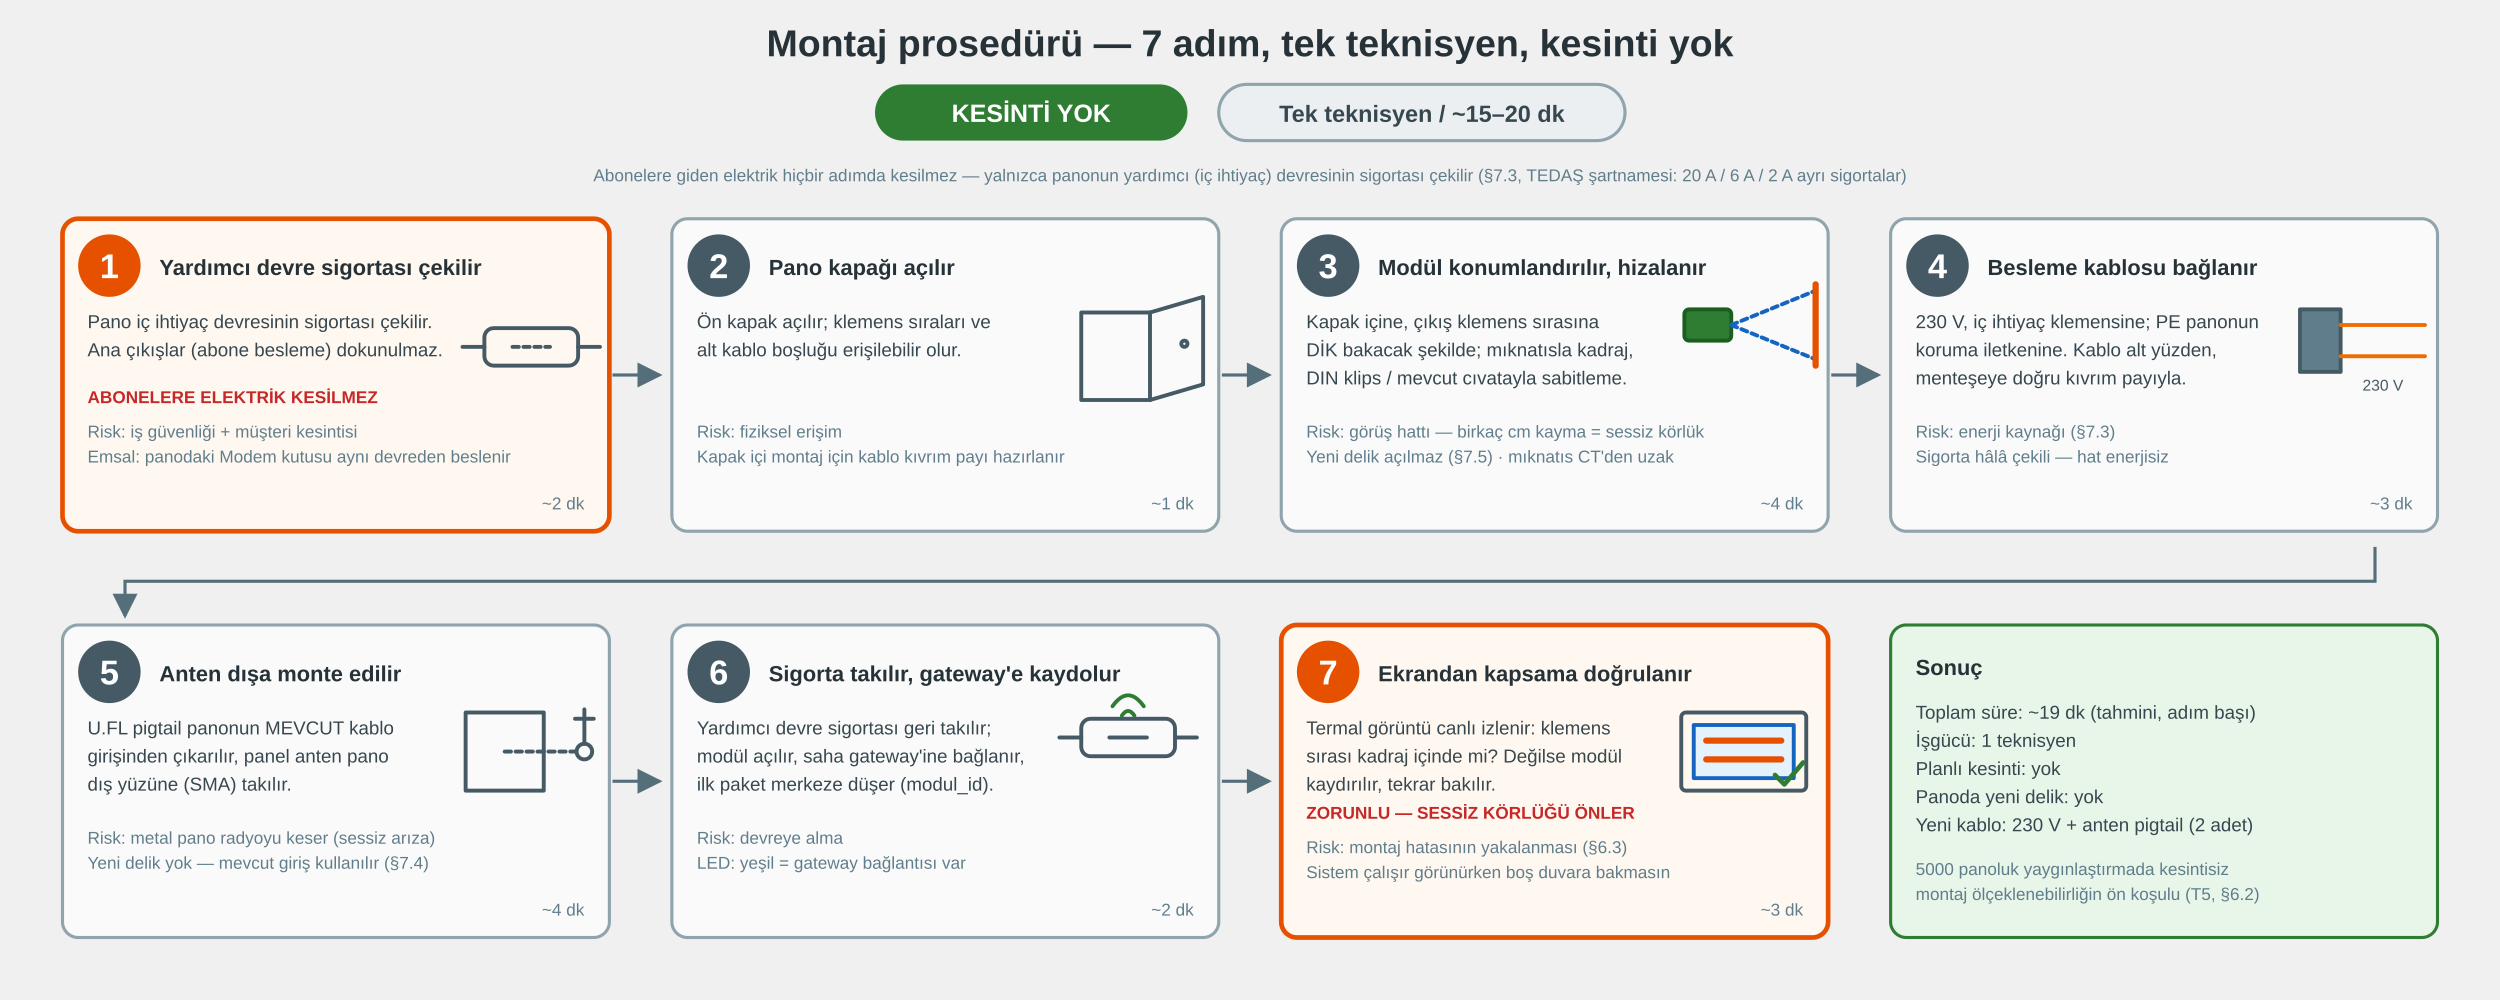
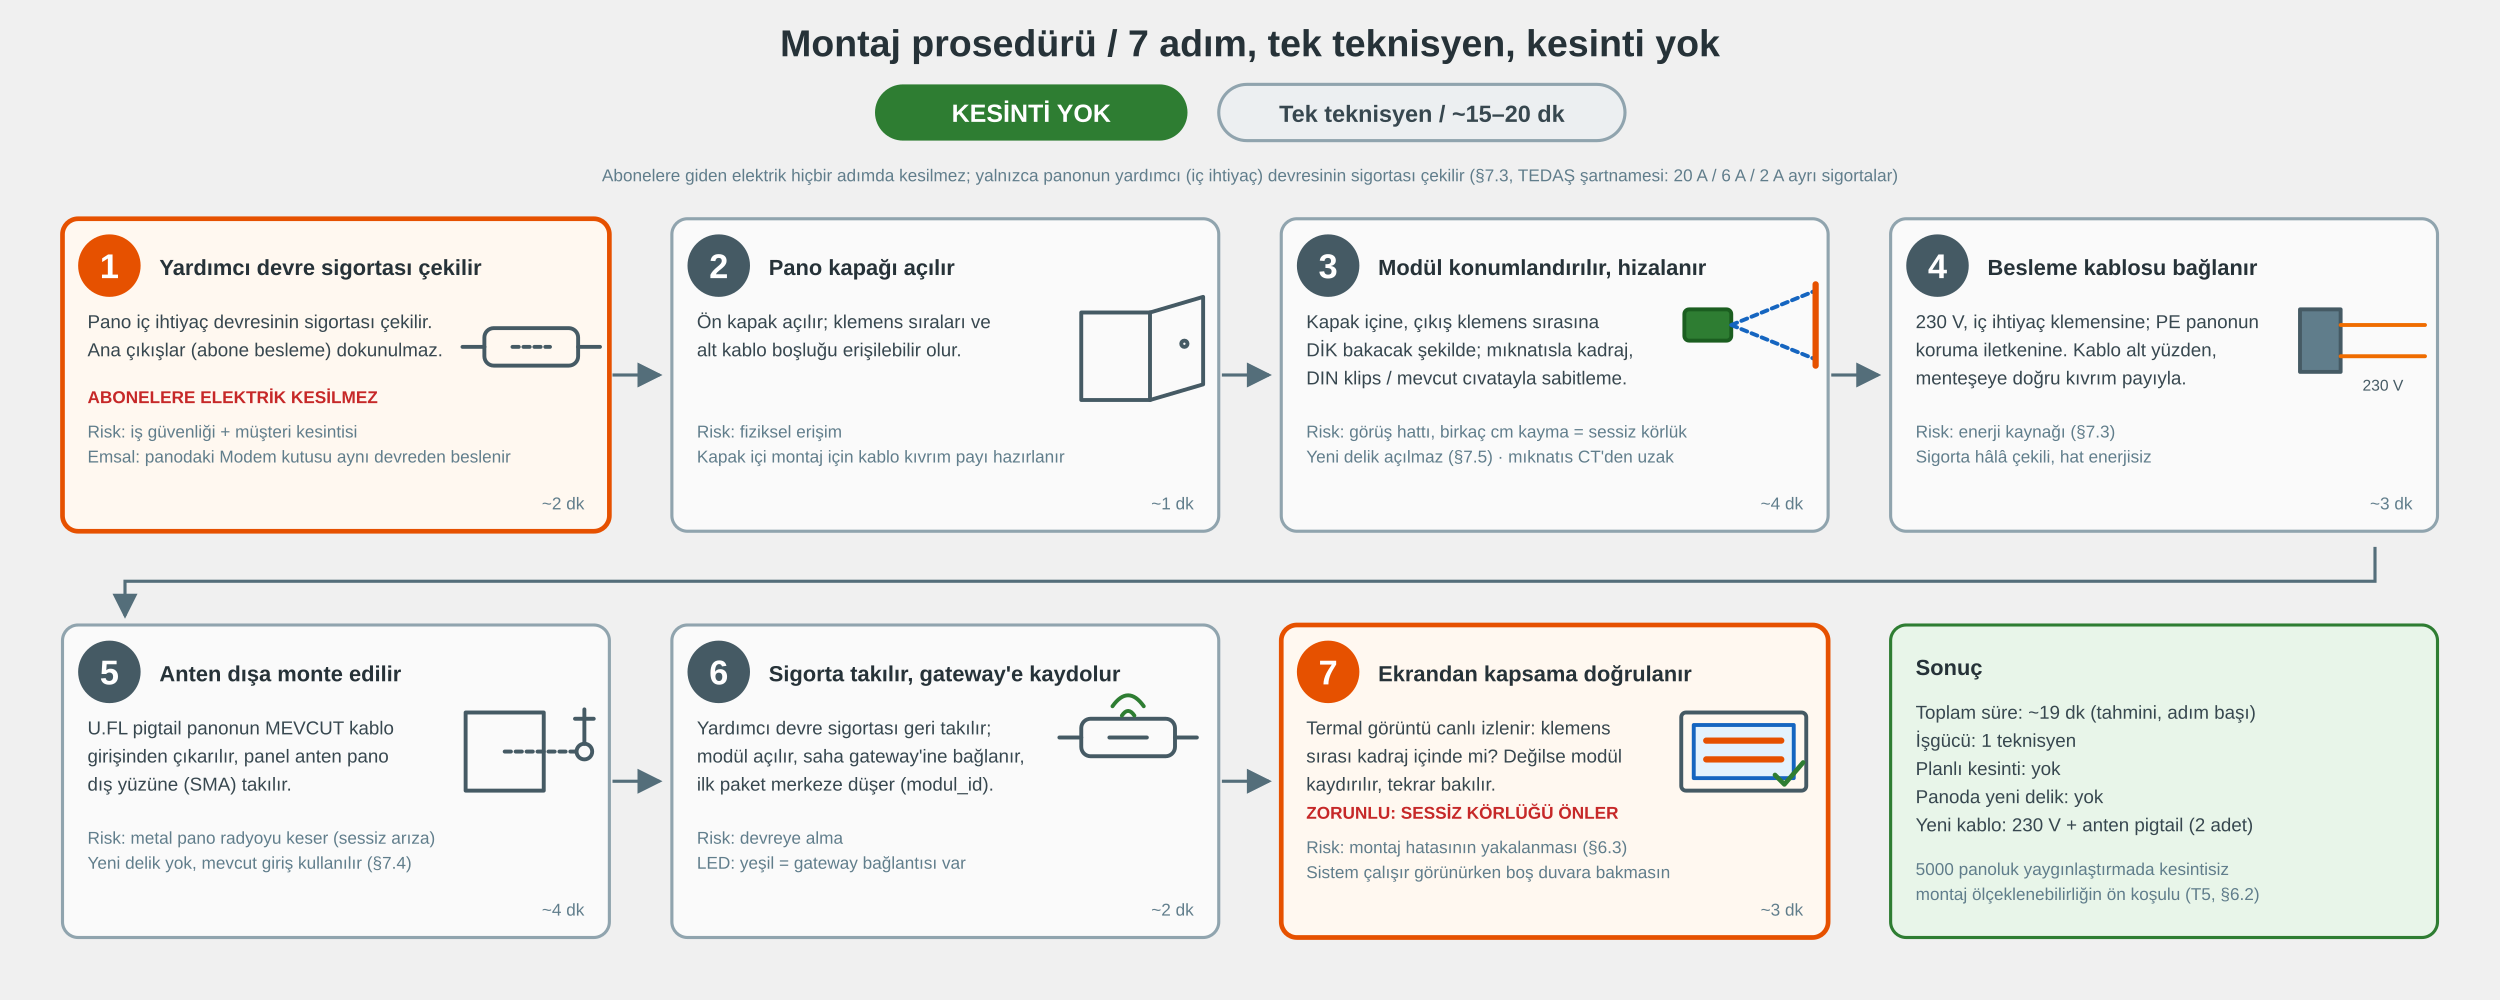
<svg xmlns="http://www.w3.org/2000/svg" viewBox="0 0 1600 640" width="100%" style="max-width:1200px;background:#fff;font-family:Arial,Helvetica,sans-serif;font-size:13px">
  <defs>
    <marker id="arr" markerWidth="10" markerHeight="10" refX="7" refY="4" orient="auto">
      <path d="M0,0 L8,4 L0,8 z" fill="#546e7a" />
    </marker>
  </defs>
  <style>
    .card{fill:#fafafa;stroke:#90a4ae;stroke-width:2}
    .hi{fill:#fff8f0;stroke:#e65100;stroke-width:3}
    .num{font-size:22px;font-weight:700;fill:#fff}
    .t{font-size:14px;font-weight:700;fill:#263238}
    .s{font-size:12px;fill:#37474f}
    .r{font-size:11px;fill:#607d8b}
    .w{font-size:11px;fill:#c62828;font-weight:700}
    .ico{fill:none;stroke:#455a64;stroke-width:2.5;stroke-linecap:round;stroke-linejoin:round}
  </style>
-   <text x="800" y="36" text-anchor="middle" font-size="24" font-weight="700" fill="#263238">Montaj prosedürü — 7 adım, tek teknisyen, kesinti yok</text>
+   <text x="800" y="36" text-anchor="middle" font-size="24" font-weight="700" fill="#263238">Montaj prosedürü / 7 adım, tek teknisyen, kesinti yok</text>
  <g transform="translate(560,54)">
    <rect x="0" y="0" width="200" height="36" rx="18" fill="#2e7d32" />
    <text x="100" y="24" text-anchor="middle" font-size="16" font-weight="700" fill="#fff">KESİNTİ YOK</text>
  </g>
  <g transform="translate(780,54)">
    <rect x="0" y="0" width="260" height="36" rx="18" fill="#eceff1" stroke="#90a4ae" stroke-width="2" />
    <text x="130" y="24" text-anchor="middle" font-size="15" font-weight="700" fill="#37474f">Tek teknisyen / ~15–20 dk</text>
  </g>
-   <text x="800" y="116" text-anchor="middle" class="r">Abonelere giden elektrik hiçbir adımda kesilmez — yalnızca panonun yardımcı (iç ihtiyaç) devresinin sigortası çekilir (§7.3, TEDAŞ şartnamesi: 20 A / 6 A / 2 A ayrı sigortalar)</text>
+   <text x="800" y="116" text-anchor="middle" class="r">Abonelere giden elektrik hiçbir adımda kesilmez; yalnızca panonun yardımcı (iç ihtiyaç) devresinin sigortası çekilir (§7.3, TEDAŞ şartnamesi: 20 A / 6 A / 2 A ayrı sigortalar)</text>
  <g transform="translate(40,140)">
    <g>
      <rect x="0" y="0" width="350" height="200" rx="10" class="hi" />
      <circle cx="30" cy="30" r="20" fill="#e65100" />
      <text x="30" y="38" text-anchor="middle" class="num">1</text>
      <text x="62" y="36" class="t">Yardımcı devre sigortası çekilir</text>
      <g transform="translate(270,70)" class="ico">
        <rect x="0" y="0" width="60" height="24" rx="6" />
        <line x1="-14" y1="12" x2="0" y2="12" />
        <line x1="60" y1="12" x2="74" y2="12" />
        <line x1="18" y1="12" x2="42" y2="12" stroke-dasharray="4 3" />
      </g>
      <text x="16" y="70" class="s">Pano iç ihtiyaç devresinin sigortası çekilir.</text>
      <text x="16" y="88" class="s">Ana çıkışlar (abone besleme) dokunulmaz.</text>
      <text x="16" y="118" class="w">ABONELERE ELEKTRİK KESİLMEZ</text>
      <text x="16" y="140" class="r">Risk: iş güvenliği + müşteri kesintisi</text>
      <text x="16" y="156" class="r">Emsal: panodaki Modem kutusu aynı devreden beslenir</text>
      <text x="334" y="186" text-anchor="end" class="r">~2 dk</text>
    </g>
    <line x1="352" y1="100" x2="382" y2="100" stroke="#546e7a" stroke-width="2" marker-end="url(#arr)" />
    <g transform="translate(390,0)">
      <rect x="0" y="0" width="350" height="200" rx="10" class="card" />
      <circle cx="30" cy="30" r="20" fill="#455a64" />
      <text x="30" y="38" text-anchor="middle" class="num">2</text>
      <text x="62" y="36" class="t">Pano kapağı açılır</text>
      <g transform="translate(262,60)" class="ico">
        <rect x="0" y="0" width="44" height="56" />
        <path d="M44 0 L78 -10 L78 46 L44 56" />
        <circle cx="66" cy="20" r="2" />
      </g>
      <text x="16" y="70" class="s">Ön kapak açılır; klemens sıraları ve</text>
      <text x="16" y="88" class="s">alt kablo boşluğu erişilebilir olur.</text>
      <text x="16" y="140" class="r">Risk: fiziksel erişim</text>
      <text x="16" y="156" class="r">Kapak içi montaj için kablo kıvrım payı hazırlanır</text>
      <text x="334" y="186" text-anchor="end" class="r">~1 dk</text>
    </g>
    <line x1="742" y1="100" x2="772" y2="100" stroke="#546e7a" stroke-width="2" marker-end="url(#arr)" />
    <g transform="translate(780,0)">
      <rect x="0" y="0" width="350" height="200" rx="10" class="card" />
      <circle cx="30" cy="30" r="20" fill="#455a64" />
      <text x="30" y="38" text-anchor="middle" class="num">3</text>
      <text x="62" y="36" class="t">Modül konumlandırılır, hizalanır</text>
      <g transform="translate(258,58)" class="ico">
        <rect x="0" y="0" width="30" height="20" rx="3" fill="#2e7d32" stroke="#1b5e20" />
        <path d="M30 10 L84 -12 M30 10 L84 32" stroke="#1565c0" stroke-dasharray="4 3" />
        <line x1="84" y1="-16" x2="84" y2="36" stroke="#e65100" stroke-width="4" />
      </g>
      <text x="16" y="70" class="s">Kapak içine, çıkış klemens sırasına</text>
      <text x="16" y="88" class="s">DİK bakacak şekilde; mıknatısla kadraj,</text>
      <text x="16" y="106" class="s">DIN klips / mevcut cıvatayla sabitleme.</text>
-       <text x="16" y="140" class="r">Risk: görüş hattı — birkaç cm kayma = sessiz körlük</text>
+       <text x="16" y="140" class="r">Risk: görüş hattı, birkaç cm kayma = sessiz körlük</text>
      <text x="16" y="156" class="r">Yeni delik açılmaz (§7.5) · mıknatıs CT'den uzak</text>
      <text x="334" y="186" text-anchor="end" class="r">~4 dk</text>
    </g>
    <line x1="1132" y1="100" x2="1162" y2="100" stroke="#546e7a" stroke-width="2" marker-end="url(#arr)" />
    <g transform="translate(1170,0)">
      <rect x="0" y="0" width="350" height="200" rx="10" class="card" />
      <circle cx="30" cy="30" r="20" fill="#455a64" />
      <text x="30" y="38" text-anchor="middle" class="num">4</text>
      <text x="62" y="36" class="t">Besleme kablosu bağlanır</text>
      <g transform="translate(262,58)" class="ico">
        <rect x="0" y="0" width="26" height="40" fill="#607d8b" stroke="#455a64" />
        <line x1="26" y1="10" x2="80" y2="10" stroke="#ef6c00" />
        <line x1="26" y1="30" x2="80" y2="30" stroke="#ef6c00" />
        <text x="40" y="52" font-size="10" fill="#455a64" stroke="none">230 V</text>
      </g>
      <text x="16" y="70" class="s">230 V, iç ihtiyaç klemensine; PE panonun</text>
      <text x="16" y="88" class="s">koruma iletkenine. Kablo alt yüzden,</text>
      <text x="16" y="106" class="s">menteşeye doğru kıvrım payıyla.</text>
      <text x="16" y="140" class="r">Risk: enerji kaynağı (§7.3)</text>
-       <text x="16" y="156" class="r">Sigorta hâlâ çekili — hat enerjisiz</text>
+       <text x="16" y="156" class="r">Sigorta hâlâ çekili, hat enerjisiz</text>
      <text x="334" y="186" text-anchor="end" class="r">~3 dk</text>
    </g>
  </g>
  <path d="M1520 350 L1520 372 L80 372 L80 394" fill="none" stroke="#546e7a" stroke-width="2" marker-end="url(#arr)" />
  <g transform="translate(40,400)">
    <g>
      <rect x="0" y="0" width="350" height="200" rx="10" class="card" />
      <circle cx="30" cy="30" r="20" fill="#455a64" />
      <text x="30" y="38" text-anchor="middle" class="num">5</text>
      <text x="62" y="36" class="t">Anten dışa monte edilir</text>
      <g transform="translate(258,56)" class="ico">
        <rect x="0" y="0" width="50" height="50" />
        <path d="M25 25 L70 25" stroke-dasharray="4 3" />
        <circle cx="76" cy="25" r="5" />
        <path d="M76 20 L76 -2 M70 4 L82 4" />
      </g>
      <text x="16" y="70" class="s">U.FL pigtail panonun MEVCUT kablo</text>
      <text x="16" y="88" class="s">girişinden çıkarılır, panel anten pano</text>
      <text x="16" y="106" class="s">dış yüzüne (SMA) takılır.</text>
      <text x="16" y="140" class="r">Risk: metal pano radyoyu keser (sessiz arıza)</text>
-       <text x="16" y="156" class="r">Yeni delik yok — mevcut giriş kullanılır (§7.4)</text>
+       <text x="16" y="156" class="r">Yeni delik yok, mevcut giriş kullanılır (§7.4)</text>
      <text x="334" y="186" text-anchor="end" class="r">~4 dk</text>
    </g>
    <line x1="352" y1="100" x2="382" y2="100" stroke="#546e7a" stroke-width="2" marker-end="url(#arr)" />
    <g transform="translate(390,0)">
      <rect x="0" y="0" width="350" height="200" rx="10" class="card" />
      <circle cx="30" cy="30" r="20" fill="#455a64" />
      <text x="30" y="38" text-anchor="middle" class="num">6</text>
      <text x="62" y="36" class="t">Sigorta takılır, gateway'e kaydolur</text>
      <g transform="translate(262,60)" class="ico">
        <rect x="0" y="0" width="60" height="24" rx="6" />
        <line x1="-14" y1="12" x2="0" y2="12" />
        <line x1="60" y1="12" x2="74" y2="12" />
        <line x1="18" y1="12" x2="42" y2="12" />
        <path d="M20 -8 q10 -14 20 0 M26 -2 q4 -6 8 0" stroke="#2e7d32" />
      </g>
      <text x="16" y="70" class="s">Yardımcı devre sigortası geri takılır;</text>
      <text x="16" y="88" class="s">modül açılır, saha gateway'ine bağlanır,</text>
      <text x="16" y="106" class="s">ilk paket merkeze düşer (modul_id).</text>
      <text x="16" y="140" class="r">Risk: devreye alma</text>
      <text x="16" y="156" class="r">LED: yeşil = gateway bağlantısı var</text>
      <text x="334" y="186" text-anchor="end" class="r">~2 dk</text>
    </g>
    <line x1="742" y1="100" x2="772" y2="100" stroke="#546e7a" stroke-width="2" marker-end="url(#arr)" />
    <g transform="translate(780,0)">
      <rect x="0" y="0" width="350" height="200" rx="10" class="hi" />
      <circle cx="30" cy="30" r="20" fill="#e65100" />
      <text x="30" y="38" text-anchor="middle" class="num">7</text>
      <text x="62" y="36" class="t">Ekrandan kapsama doğrulanır</text>
      <g transform="translate(256,56)" class="ico">
        <rect x="0" y="0" width="80" height="50" rx="3" />
        <rect x="8" y="8" width="64" height="34" fill="#e3f2fd" stroke="#1565c0" />
        <line x1="16" y1="18" x2="64" y2="18" stroke="#e65100" stroke-width="4" />
        <line x1="16" y1="30" x2="64" y2="30" stroke="#e65100" stroke-width="4" />
        <path d="M60 40 l6 6 l12 -14" stroke="#2e7d32" stroke-width="3" />
      </g>
      <text x="16" y="70" class="s">Termal görüntü canlı izlenir: klemens</text>
      <text x="16" y="88" class="s">sırası kadraj içinde mi? Değilse modül</text>
      <text x="16" y="106" class="s">kaydırılır, tekrar bakılır.</text>
-       <text x="16" y="124" class="w">ZORUNLU — SESSİZ KÖRLÜĞÜ ÖNLER</text>
+       <text x="16" y="124" class="w">ZORUNLU: SESSİZ KÖRLÜĞÜ ÖNLER</text>
      <text x="16" y="146" class="r">Risk: montaj hatasının yakalanması (§6.3)</text>
      <text x="16" y="162" class="r">Sistem çalışır görünürken boş duvara bakmasın</text>
      <text x="334" y="186" text-anchor="end" class="r">~3 dk</text>
    </g>
    <g transform="translate(1170,0)">
      <rect x="0" y="0" width="350" height="200" rx="10" fill="#e8f5e9" stroke="#2e7d32" stroke-width="2" />
      <text x="16" y="32" class="t" fill="#1b5e20">Sonuç</text>
      <text x="16" y="60" class="s">Toplam süre: ~19 dk (tahmini, adım başı)</text>
      <text x="16" y="78" class="s">İşgücü: 1 teknisyen</text>
      <text x="16" y="96" class="s">Planlı kesinti: yok</text>
      <text x="16" y="114" class="s">Panoda yeni delik: yok</text>
      <text x="16" y="132" class="s">Yeni kablo: 230 V + anten pigtail (2 adet)</text>
      <text x="16" y="160" class="r">5000 panoluk yaygınlaştırmada kesintisiz</text>
      <text x="16" y="176" class="r">montaj ölçeklenebilirliğin ön koşulu (T5, §6.2)</text>
    </g>
  </g>
</svg>
